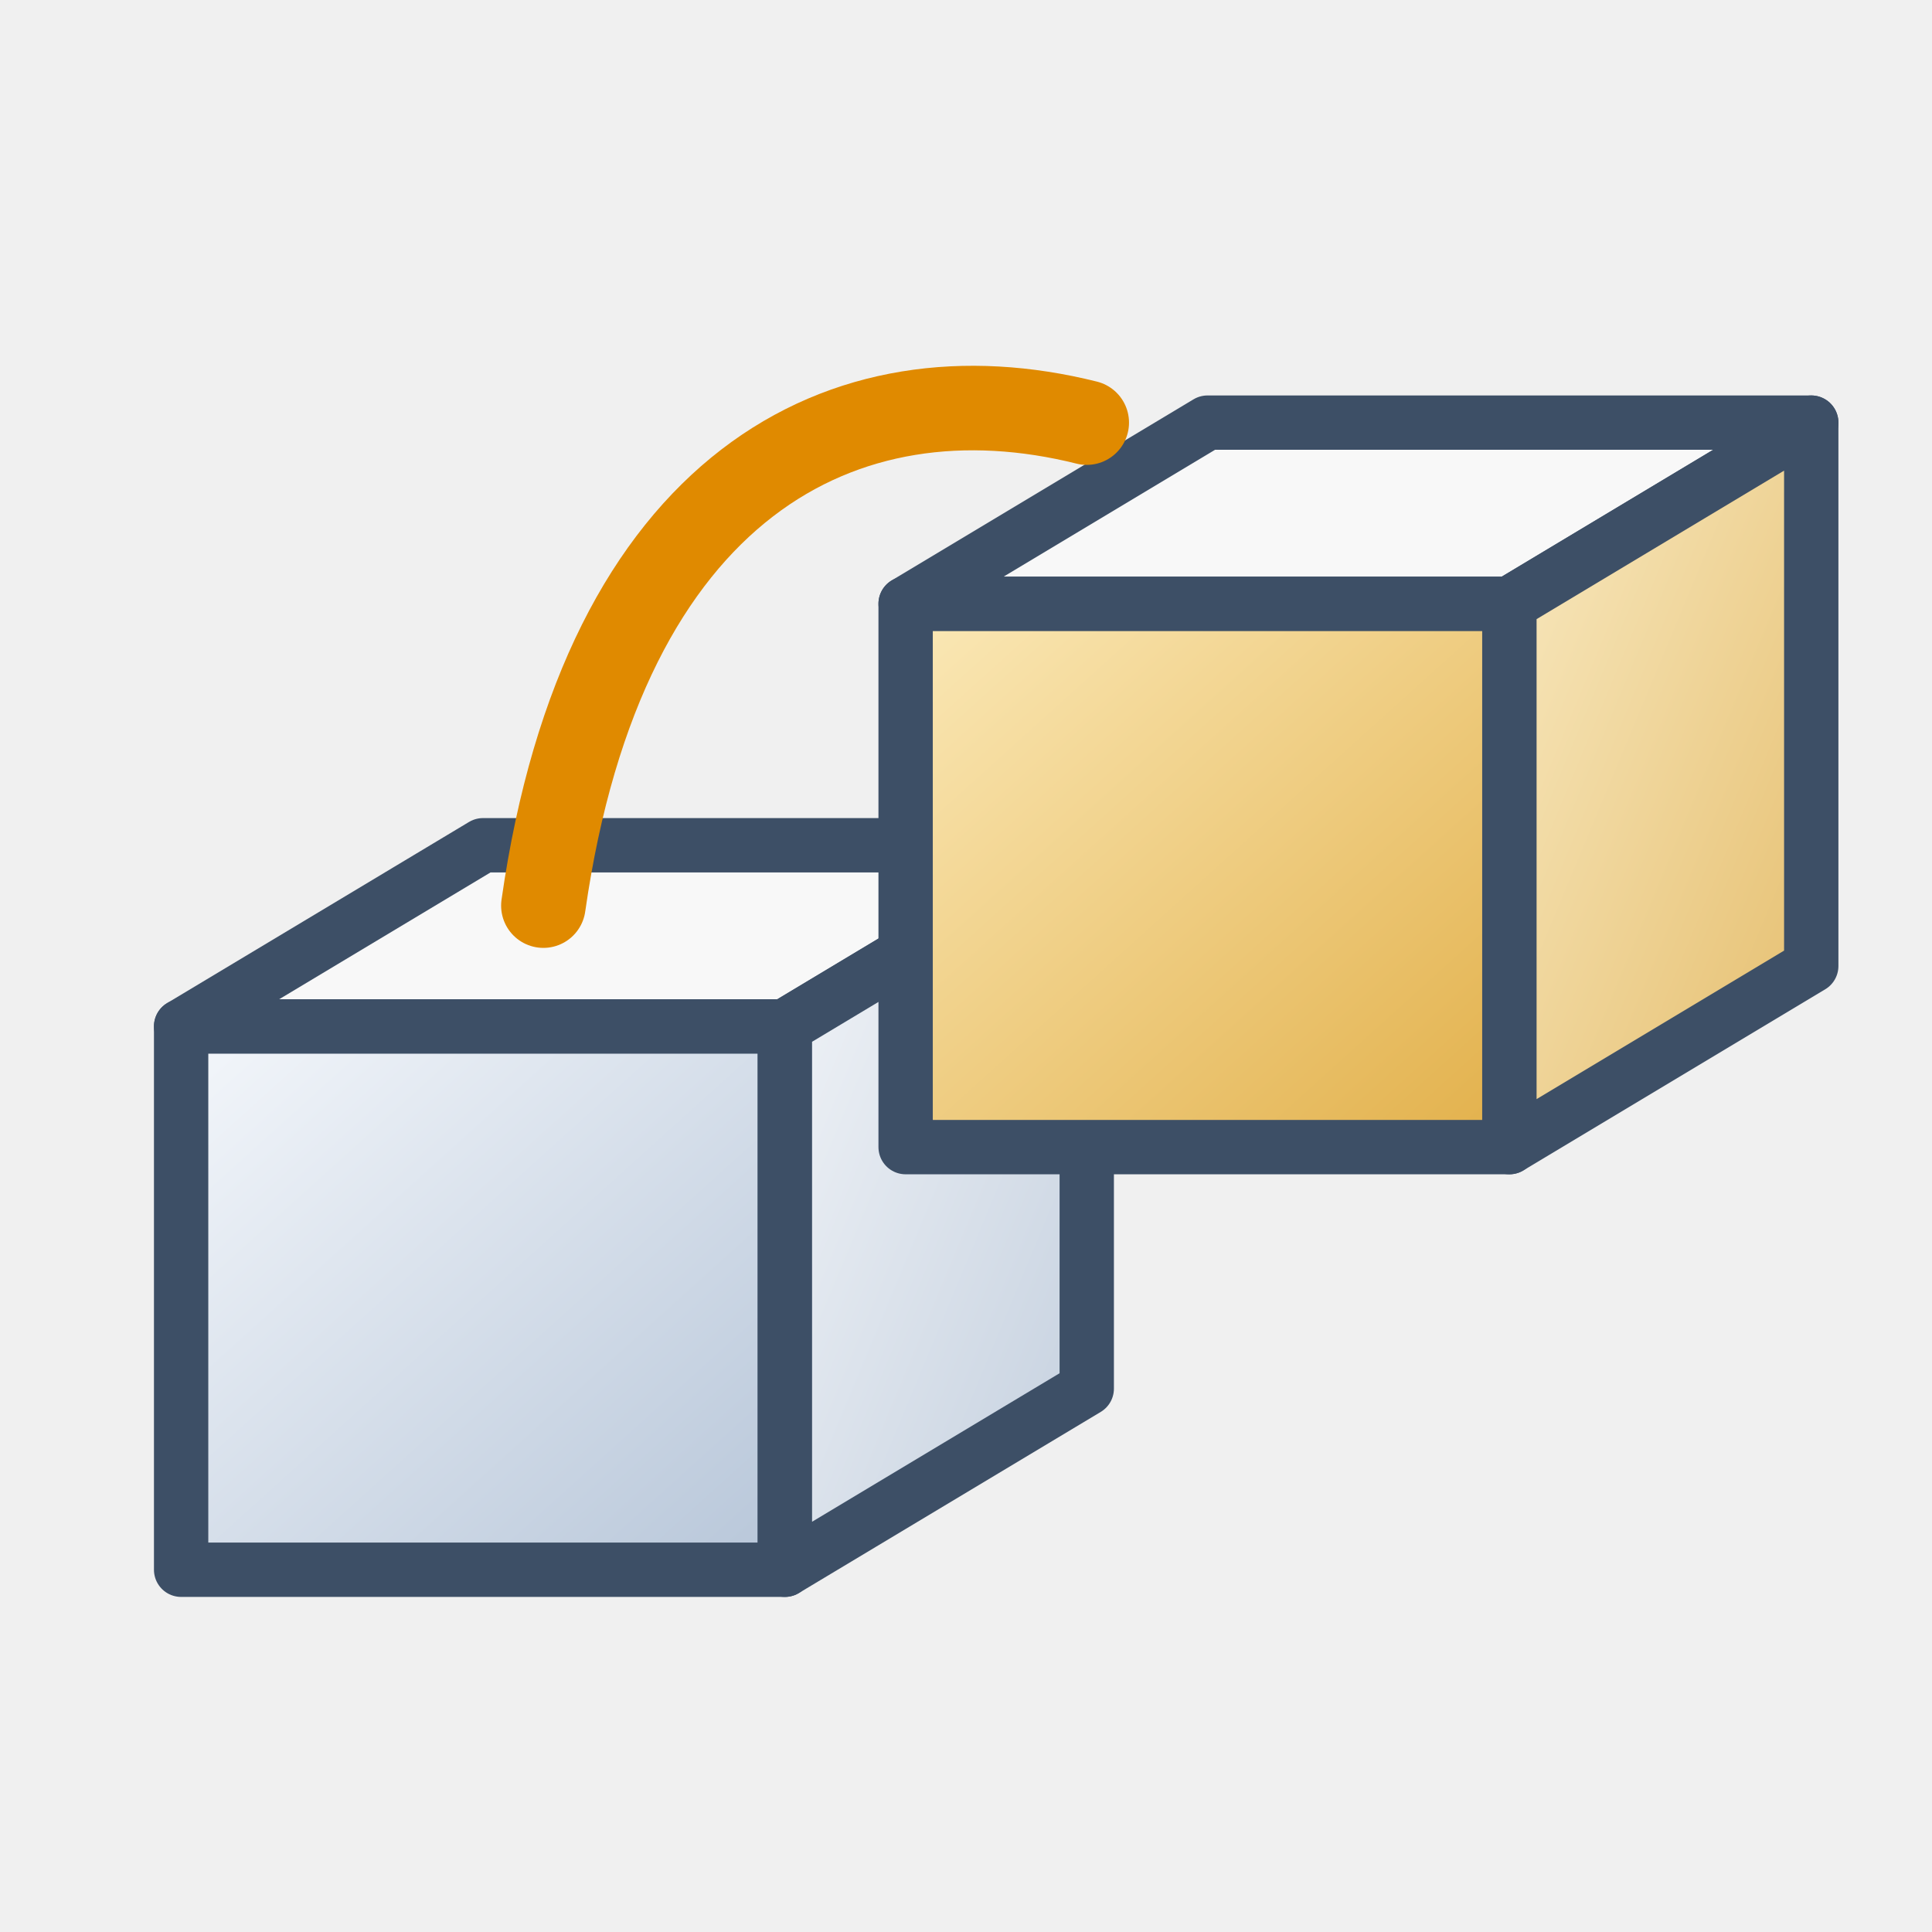
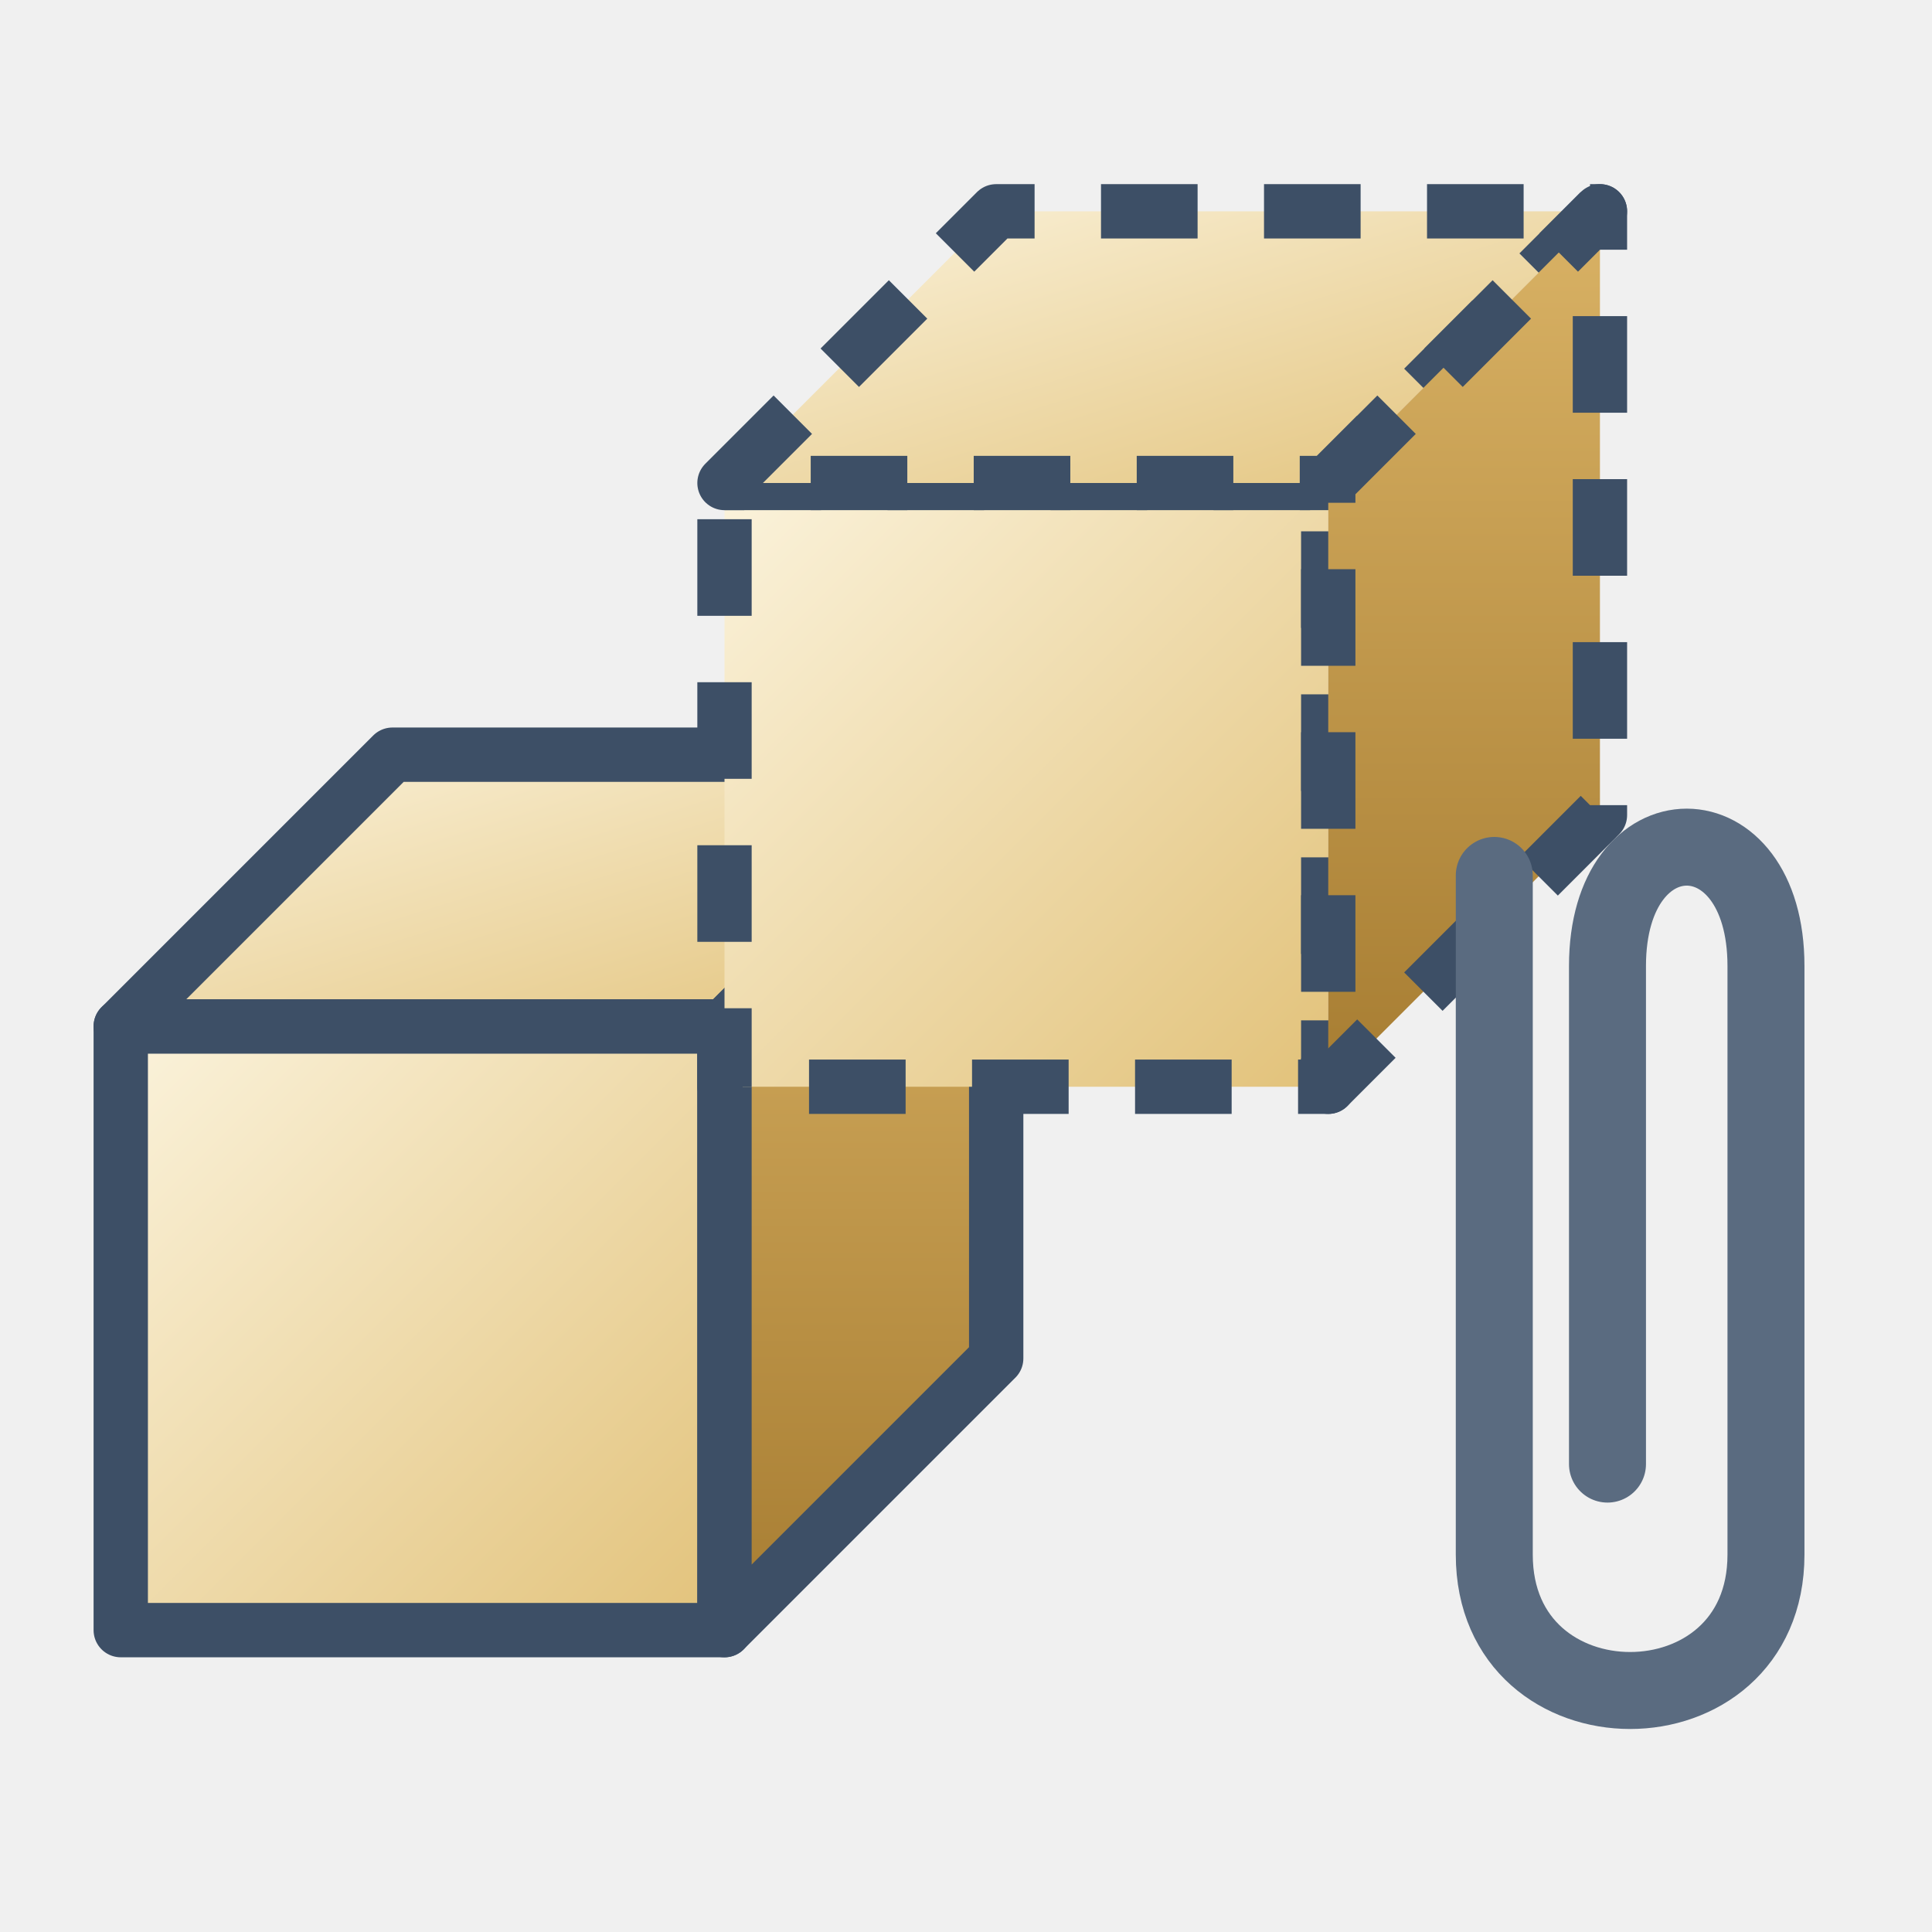
<svg xmlns="http://www.w3.org/2000/svg" width="32" height="32" viewBox="0 0 32 32">
  <defs>
-     <linearGradient id="a1" x1="0" y1="0" x2="1" y2="1">
-       <stop offset="0" stop-color="#f4f7fb" />
-       <stop offset="1" stop-color="#b7c6d9" />
+     <linearGradient id="tp" x1="0" y1="0" x2="1" y2="1">
+       <stop offset="0" stop-color="#fbf3dc" />
+       <stop offset="1" stop-color="#e2c27a" />
    </linearGradient>
-     <linearGradient id="a2" x1="0" y1="0" x2="1" y2="1">
-       <stop offset="0" stop-color="#fbe9b8" />
-       <stop offset="1" stop-color="#e2b04a" />
+     <linearGradient id="sd" x1="0" y1="0" x2="0" y2="1">
+       <stop offset="0" stop-color="#d9b265" />
+       <stop offset="1" stop-color="#a77d32" />
    </linearGradient>
-     <linearGradient id="a3" x1="0" y1="0" x2="1" y2="1">
-       <stop offset="0" stop-color="#e3f0e2" />
-       <stop offset="1" stop-color="#93bf8f" />
+     <linearGradient id="gt" x1="0" y1="0" x2="1" y2="1">
+       <stop offset="0" stop-color="#eef2f6" />
+       <stop offset="1" stop-color="#b3bfcc" />
+     </linearGradient>
+     <linearGradient id="gs" x1="0" y1="0" x2="0" y2="1">
+       <stop offset="0" stop-color="#a9b5c3" />
+       <stop offset="1" stop-color="#6d7b8c" />
+     </linearGradient>
+     <linearGradient id="sf" x1="0" y1="0" x2="1" y2="1">
+       <stop offset="0" stop-color="#e9f1fb" />
+       <stop offset="1" stop-color="#9fb9d8" />
    </linearGradient>
  </defs>
-   <path stroke="#3d4f66" stroke-width="0.9" stroke-linejoin="round" fill="url(#a1)" d="M3 17 L13 17 L13 26 L3 26 Z" />
-   <path stroke="#3d4f66" stroke-width="0.9" stroke-linejoin="round" fill="#ffffff" fill-opacity="0.55" d="M3 17 L8 14 L18 14 L13 17 Z" />
-   <path stroke="#3d4f66" stroke-width="0.9" stroke-linejoin="round" fill="url(#a1)" fill-opacity="0.8" d="M13 17 L18 14 L18 23 L13 26 Z" />
-   <path stroke="#3d4f66" stroke-width="0.9" stroke-linejoin="round" fill="url(#a2)" d="M15 10 L25 10 L25 19 L15 19 Z" />
-   <path stroke="#3d4f66" stroke-width="0.9" stroke-linejoin="round" fill="#ffffff" fill-opacity="0.55" d="M15 10 L20 7 L30 7 L25 10 Z" />
-   <path stroke="#3d4f66" stroke-width="0.9" stroke-linejoin="round" fill="url(#a2)" fill-opacity="0.8" d="M25 10 L30 7 L30 16 L25 19 Z" />
-   <path fill="none" stroke="#e08a00" stroke-width="1.4" stroke-linecap="round" stroke-linejoin="round" d="M9 15 C10 8 14 6 18 7" />
+   <path stroke="#3d4f66" stroke-width="0.9" stroke-linejoin="round" fill="url(#tp)" d="M2.0 17.0 h10.0 v10.0 h-10.0 Z" />
+   <path stroke="#3d4f66" stroke-width="0.9" stroke-linejoin="round" fill="url(#tp)" d="M2.0 17.0 l4.5 -4.5 h10.0 l-4.5 4.5 Z" />
+   <path stroke="#3d4f66" stroke-width="0.9" stroke-linejoin="round" fill="url(#sd)" d="M12.0 17.0 l4.5 -4.5 v10.0 l-4.5 4.5 Z" />
+   <path stroke="#3d4f66" stroke-width="0.9" stroke-linejoin="round" stroke-dasharray="1.6 1.1" fill="url(#tp)" d="M12.0 8.0 h10.0 v10.0 h-10.0 Z" />
+   <path stroke="#3d4f66" stroke-width="0.9" stroke-linejoin="round" stroke-dasharray="1.6 1.1" fill="url(#tp)" d="M12.0 8.0 l4.5 -4.5 h10.0 l-4.5 4.5 Z" />
+   <path stroke="#3d4f66" stroke-width="0.9" stroke-linejoin="round" stroke-dasharray="1.6 1.1" fill="url(#sd)" d="M22.0 8.0 l4.5 -4.5 v10.0 l-4.5 4.5 Z" />
+   <g transform="translate(15.0 10.0) scale(0.75)">
+     <path fill="none" stroke="#5a6b80" stroke-width="1.7" stroke-linecap="round" stroke-linejoin="round" d="M13 6 L13 21 C13 25 19 25 19 21 L19 8 C19 4.5 15.5 4.5 15.5 8 L15.5 19" />
+   </g>
</svg>
